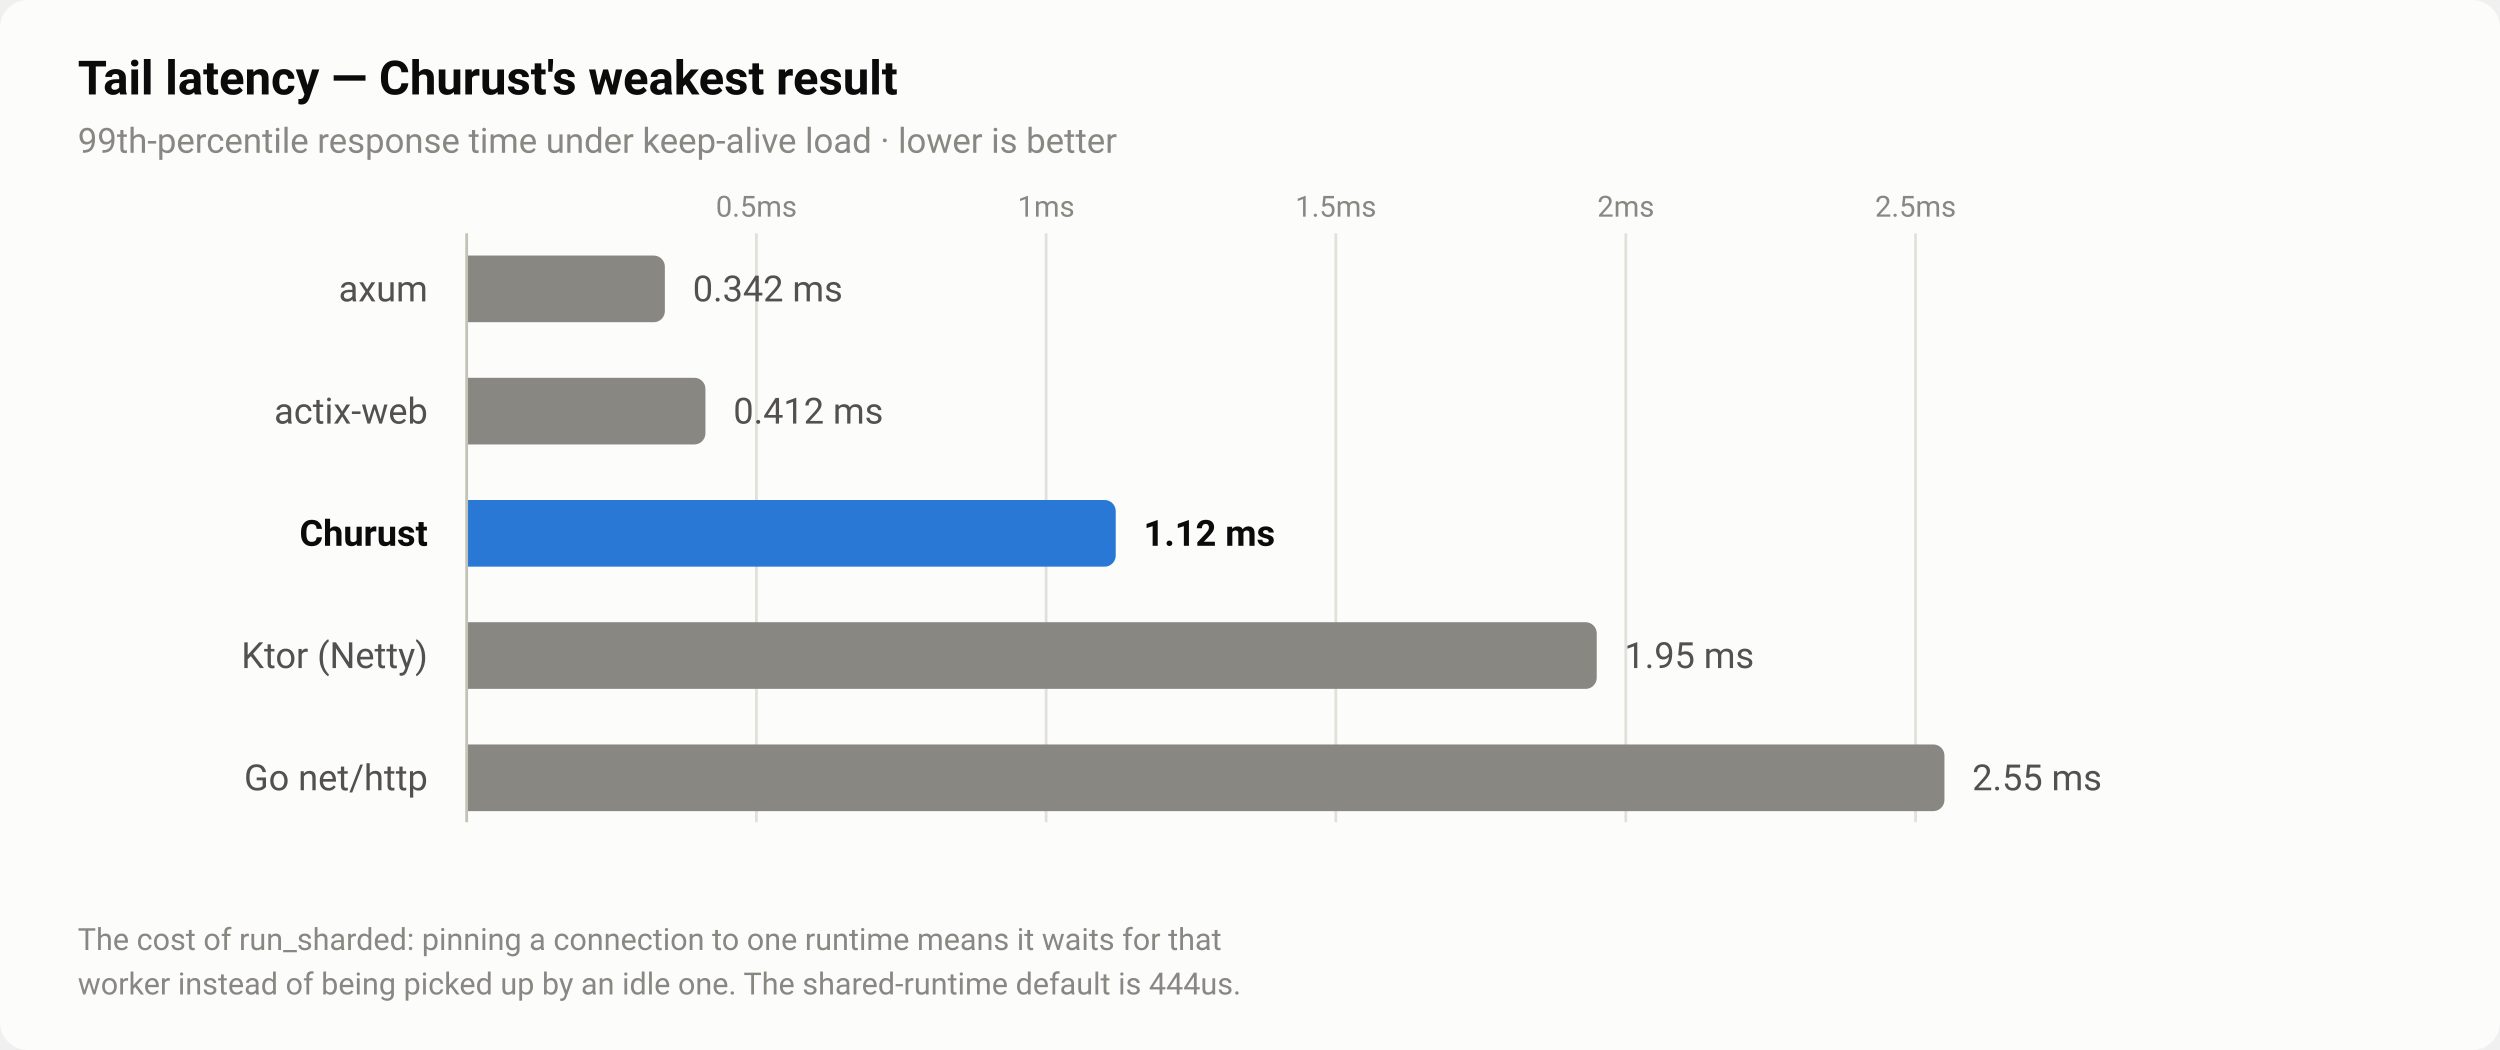
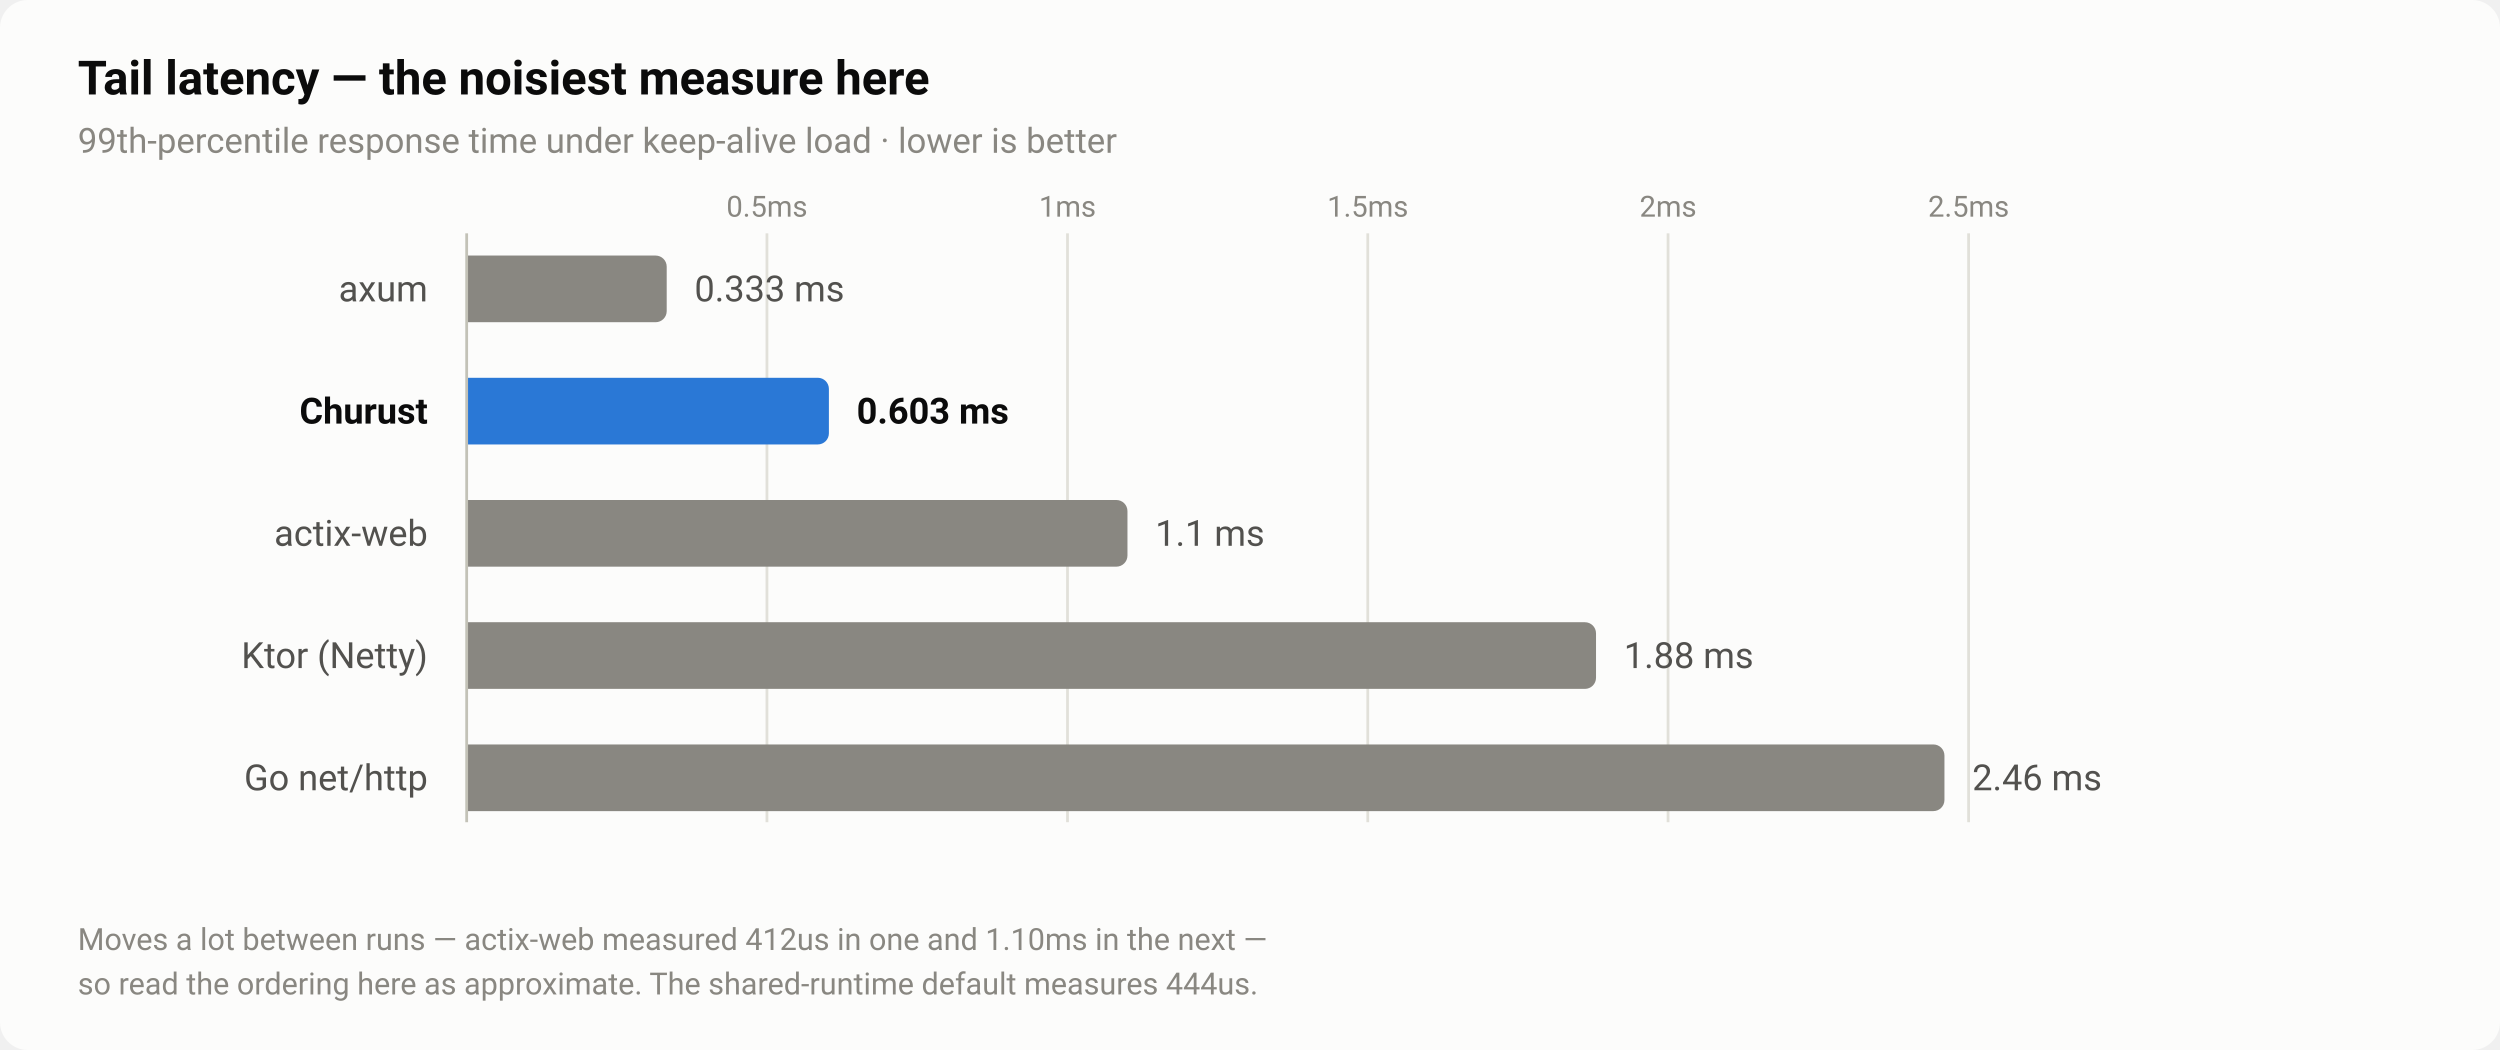
<svg xmlns="http://www.w3.org/2000/svg" viewBox="0 0 900 378" width="900" height="378" role="img" aria-labelledby="p99-t p99-d">
  <style>
text{font-family:system-ui,-apple-system,"Segoe UI",Roboto,sans-serif;}
.s{fill:#fcfcfb}.ink{fill:#0b0b0b}.ink2{fill:#52514e}.mut{fill:#898781}.acc{fill:#2a78d6}.peer{fill:#898781}.s2{fill:#eb6834}.grid{stroke:#e1e0d9}.axis{stroke:#c3c2b7}.acc-s{stroke:#2a78d6}.s2-s{stroke:#eb6834}.ring{stroke:#fcfcfb}
@media (prefers-color-scheme:dark){.s{fill:#1a1a19}.ink{fill:#ffffff}.ink2{fill:#c3c2b7}.mut{fill:#898781}.acc{fill:#3987e5}.peer{fill:#898781}.s2{fill:#d95926}.grid{stroke:#2c2c2a}.axis{stroke:#383835}.acc-s{stroke:#3987e5}.s2-s{stroke:#d95926}.ring{stroke:#1a1a19}}
</style>
  <rect class="s" width="900" height="378" rx="10" />
-   <text class="ink" x="28" y="34" font-size="17" font-weight="600">Tail latency — Churust's weakest result</text>
+   <text class="ink" x="28" y="34" font-size="17" font-weight="600">Tail latency — the noisiest measure here</text>
  <text class="mut" x="28" y="55" font-size="12.5">99th-percentile response time under keep-alive load · lower is better</text>
-   <line class="grid" x1="272.3" y1="84" x2="272.3" y2="296" stroke-width="1" />
-   <text class="mut" x="272.3" y="78" font-size="10.5" text-anchor="middle">0.5ms</text>
-   <line class="grid" x1="376.6" y1="84" x2="376.6" y2="296" stroke-width="1" />
-   <text class="mut" x="376.6" y="78" font-size="10.5" text-anchor="middle">1ms</text>
-   <line class="grid" x1="480.9" y1="84" x2="480.9" y2="296" stroke-width="1" />
-   <text class="mut" x="480.9" y="78" font-size="10.5" text-anchor="middle">1.5ms</text>
-   <line class="grid" x1="585.3" y1="84" x2="585.3" y2="296" stroke-width="1" />
-   <text class="mut" x="585.3" y="78" font-size="10.5" text-anchor="middle">2ms</text>
-   <line class="grid" x1="689.6" y1="84" x2="689.6" y2="296" stroke-width="1" />
-   <text class="mut" x="689.6" y="78" font-size="10.5" text-anchor="middle">2.5ms</text>
+   <line class="grid" x1="276.1" y1="84" x2="276.1" y2="296" stroke-width="1" />
+   <text class="mut" x="276.1" y="78" font-size="10.5" text-anchor="middle">0.5ms</text>
+   <line class="grid" x1="384.3" y1="84" x2="384.3" y2="296" stroke-width="1" />
+   <text class="mut" x="384.3" y="78" font-size="10.5" text-anchor="middle">1ms</text>
+   <line class="grid" x1="492.4" y1="84" x2="492.4" y2="296" stroke-width="1" />
+   <text class="mut" x="492.4" y="78" font-size="10.5" text-anchor="middle">1.5ms</text>
+   <line class="grid" x1="600.5" y1="84" x2="600.5" y2="296" stroke-width="1" />
+   <text class="mut" x="600.5" y="78" font-size="10.5" text-anchor="middle">2ms</text>
+   <line class="grid" x1="708.7" y1="84" x2="708.7" y2="296" stroke-width="1" />
+   <text class="mut" x="708.7" y="78" font-size="10.5" text-anchor="middle">2.5ms</text>
  <text class="ink2" x="154" y="108.5" font-size="13" font-weight="400" text-anchor="end">axum</text>
-   <path class="peer" d="M168,92 H235.351 A4,4 0 0 1 239.351,96 V112 A4,4 0 0 1 235.351,116 H168 Z" />
-   <text class="ink2" x="249.4" y="108.5" font-size="13" font-weight="400">0.342 ms</text>
-   <text class="ink2" x="154" y="152.5" font-size="13" font-weight="400" text-anchor="end">actix-web</text>
-   <path class="peer" d="M168,136 H249.955 A4,4 0 0 1 253.955,140 V156 A4,4 0 0 1 249.955,160 H168 Z" />
-   <text class="ink2" x="264.0" y="152.5" font-size="13" font-weight="400">0.412 ms</text>
-   <text class="ink" x="154" y="196.5" font-size="13" font-weight="600" text-anchor="end">Churust</text>
-   <path class="acc" d="M168,180 H397.663 A4,4 0 0 1 401.663,184 V200 A4,4 0 0 1 397.663,204 H168 Z" />
-   <text class="ink" x="411.7" y="196.5" font-size="13" font-weight="600">1.12 ms</text>
+   <path class="peer" d="M168,92 H236.015 A4,4 0 0 1 240.015,96 V112 A4,4 0 0 1 236.015,116 H168 Z" />
+   <text class="ink2" x="250.0" y="108.5" font-size="13" font-weight="400">0.333 ms</text>
+   <text class="ink" x="154" y="152.5" font-size="13" font-weight="600" text-anchor="end">Churust</text>
+   <path class="acc" d="M168,136 H294.405 A4,4 0 0 1 298.405,140 V156 A4,4 0 0 1 294.405,160 H168 Z" />
+   <text class="ink" x="308.4" y="152.5" font-size="13" font-weight="600">0.603 ms</text>
+   <text class="ink2" x="154" y="196.5" font-size="13" font-weight="400" text-anchor="end">actix-web</text>
+   <path class="peer" d="M168,180 H401.886 A4,4 0 0 1 405.886,184 V200 A4,4 0 0 1 401.886,204 H168 Z" />
+   <text class="ink2" x="415.9" y="196.5" font-size="13" font-weight="400">1.1 ms</text>
  <text class="ink2" x="154" y="240.5" font-size="13" font-weight="400" text-anchor="end">Ktor (Netty)</text>
-   <path class="peer" d="M168,224 H570.824 A4,4 0 0 1 574.824,228 V244 A4,4 0 0 1 570.824,248 H168 Z" />
-   <text class="ink2" x="584.8" y="240.5" font-size="13" font-weight="400">1.95 ms</text>
+   <path class="peer" d="M168,224 H570.569 A4,4 0 0 1 574.569,228 V244 A4,4 0 0 1 570.569,248 H168 Z" />
+   <text class="ink2" x="584.6" y="240.5" font-size="13" font-weight="400">1.88 ms</text>
  <text class="ink2" x="154" y="284.5" font-size="13" font-weight="400" text-anchor="end">Go net/http</text>
  <path class="peer" d="M168,268 H696.0 A4,4 0 0 1 700.0,272 V288 A4,4 0 0 1 696.0,292 H168 Z" />
-   <text class="ink2" x="710.0" y="284.5" font-size="13" font-weight="400">2.55 ms</text>
+   <text class="ink2" x="710.0" y="284.5" font-size="13" font-weight="400">2.46 ms</text>
  <line class="axis" x1="168" y1="84" x2="168" y2="296" stroke-width="1" />
-   <text class="mut" x="28" y="342" font-size="11">The cost of run_sharded: pinning a connection to one runtime means it waits for that</text>
-   <text class="mut" x="28" y="358" font-size="11">worker instead of being picked up by an idle one. The shared-runtime default is 444us.</text>
+   <text class="mut" x="28" y="342" font-size="11">Moves a lot between runs — actix-web measured 412us in one and 1.10ms in the next —</text>
+   <text class="mut" x="28" y="358" font-size="11">so read the ordering here as approximate. The shared-runtime default measures 444us.</text>
</svg>
